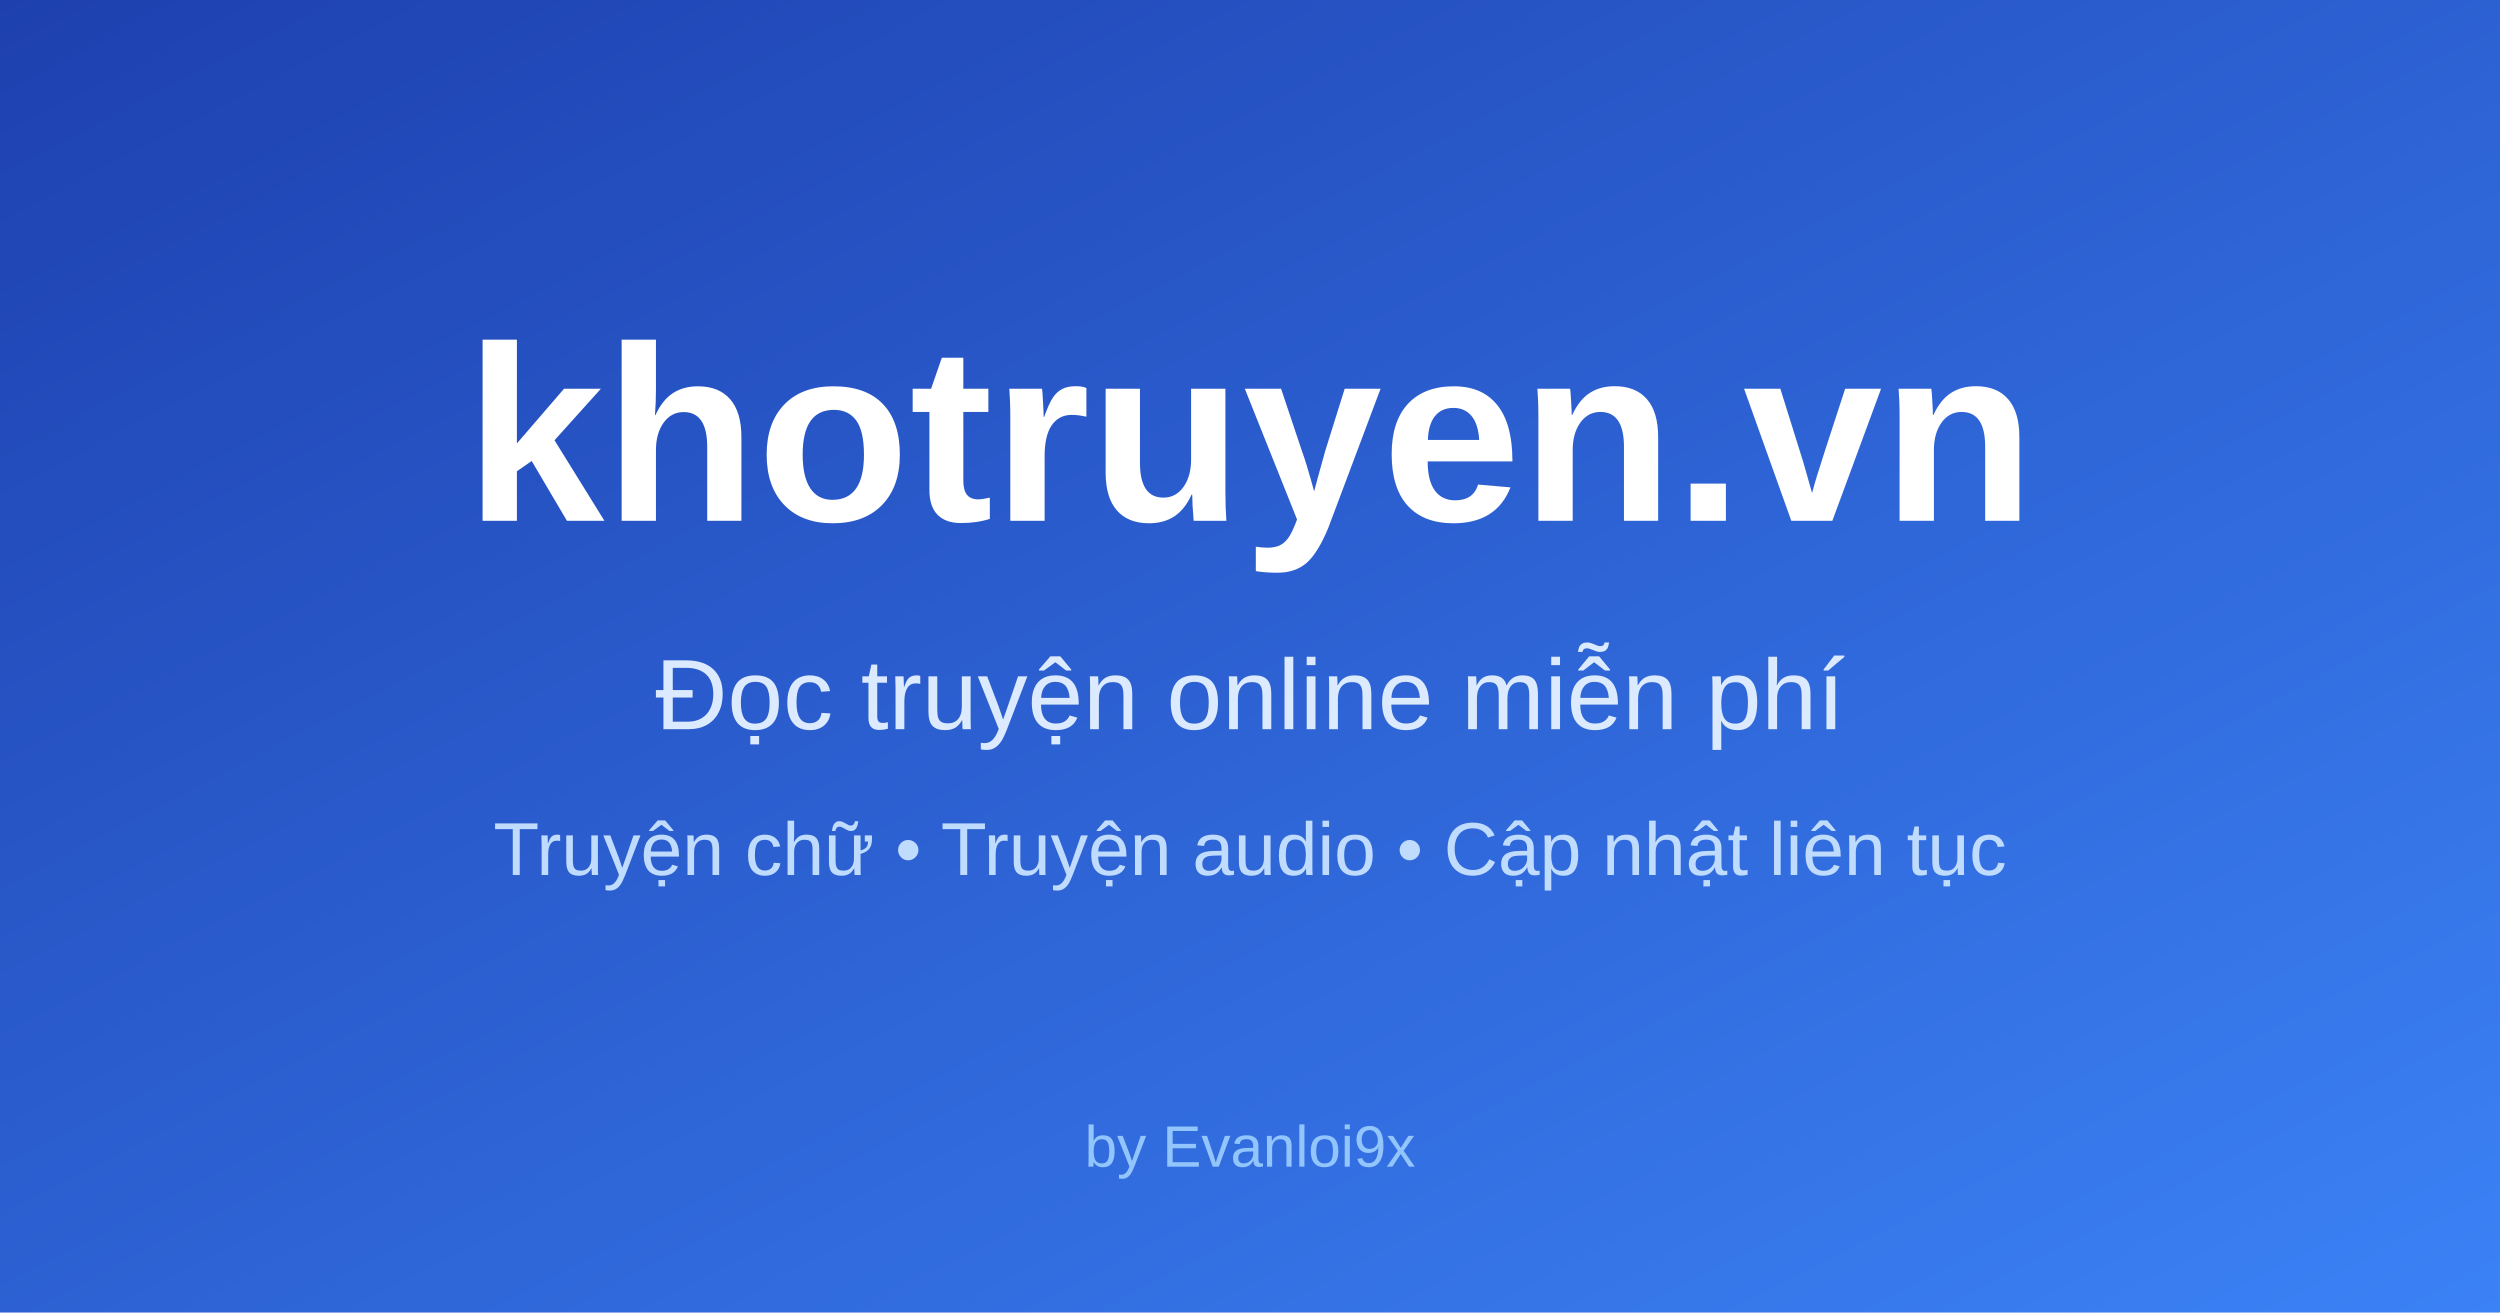
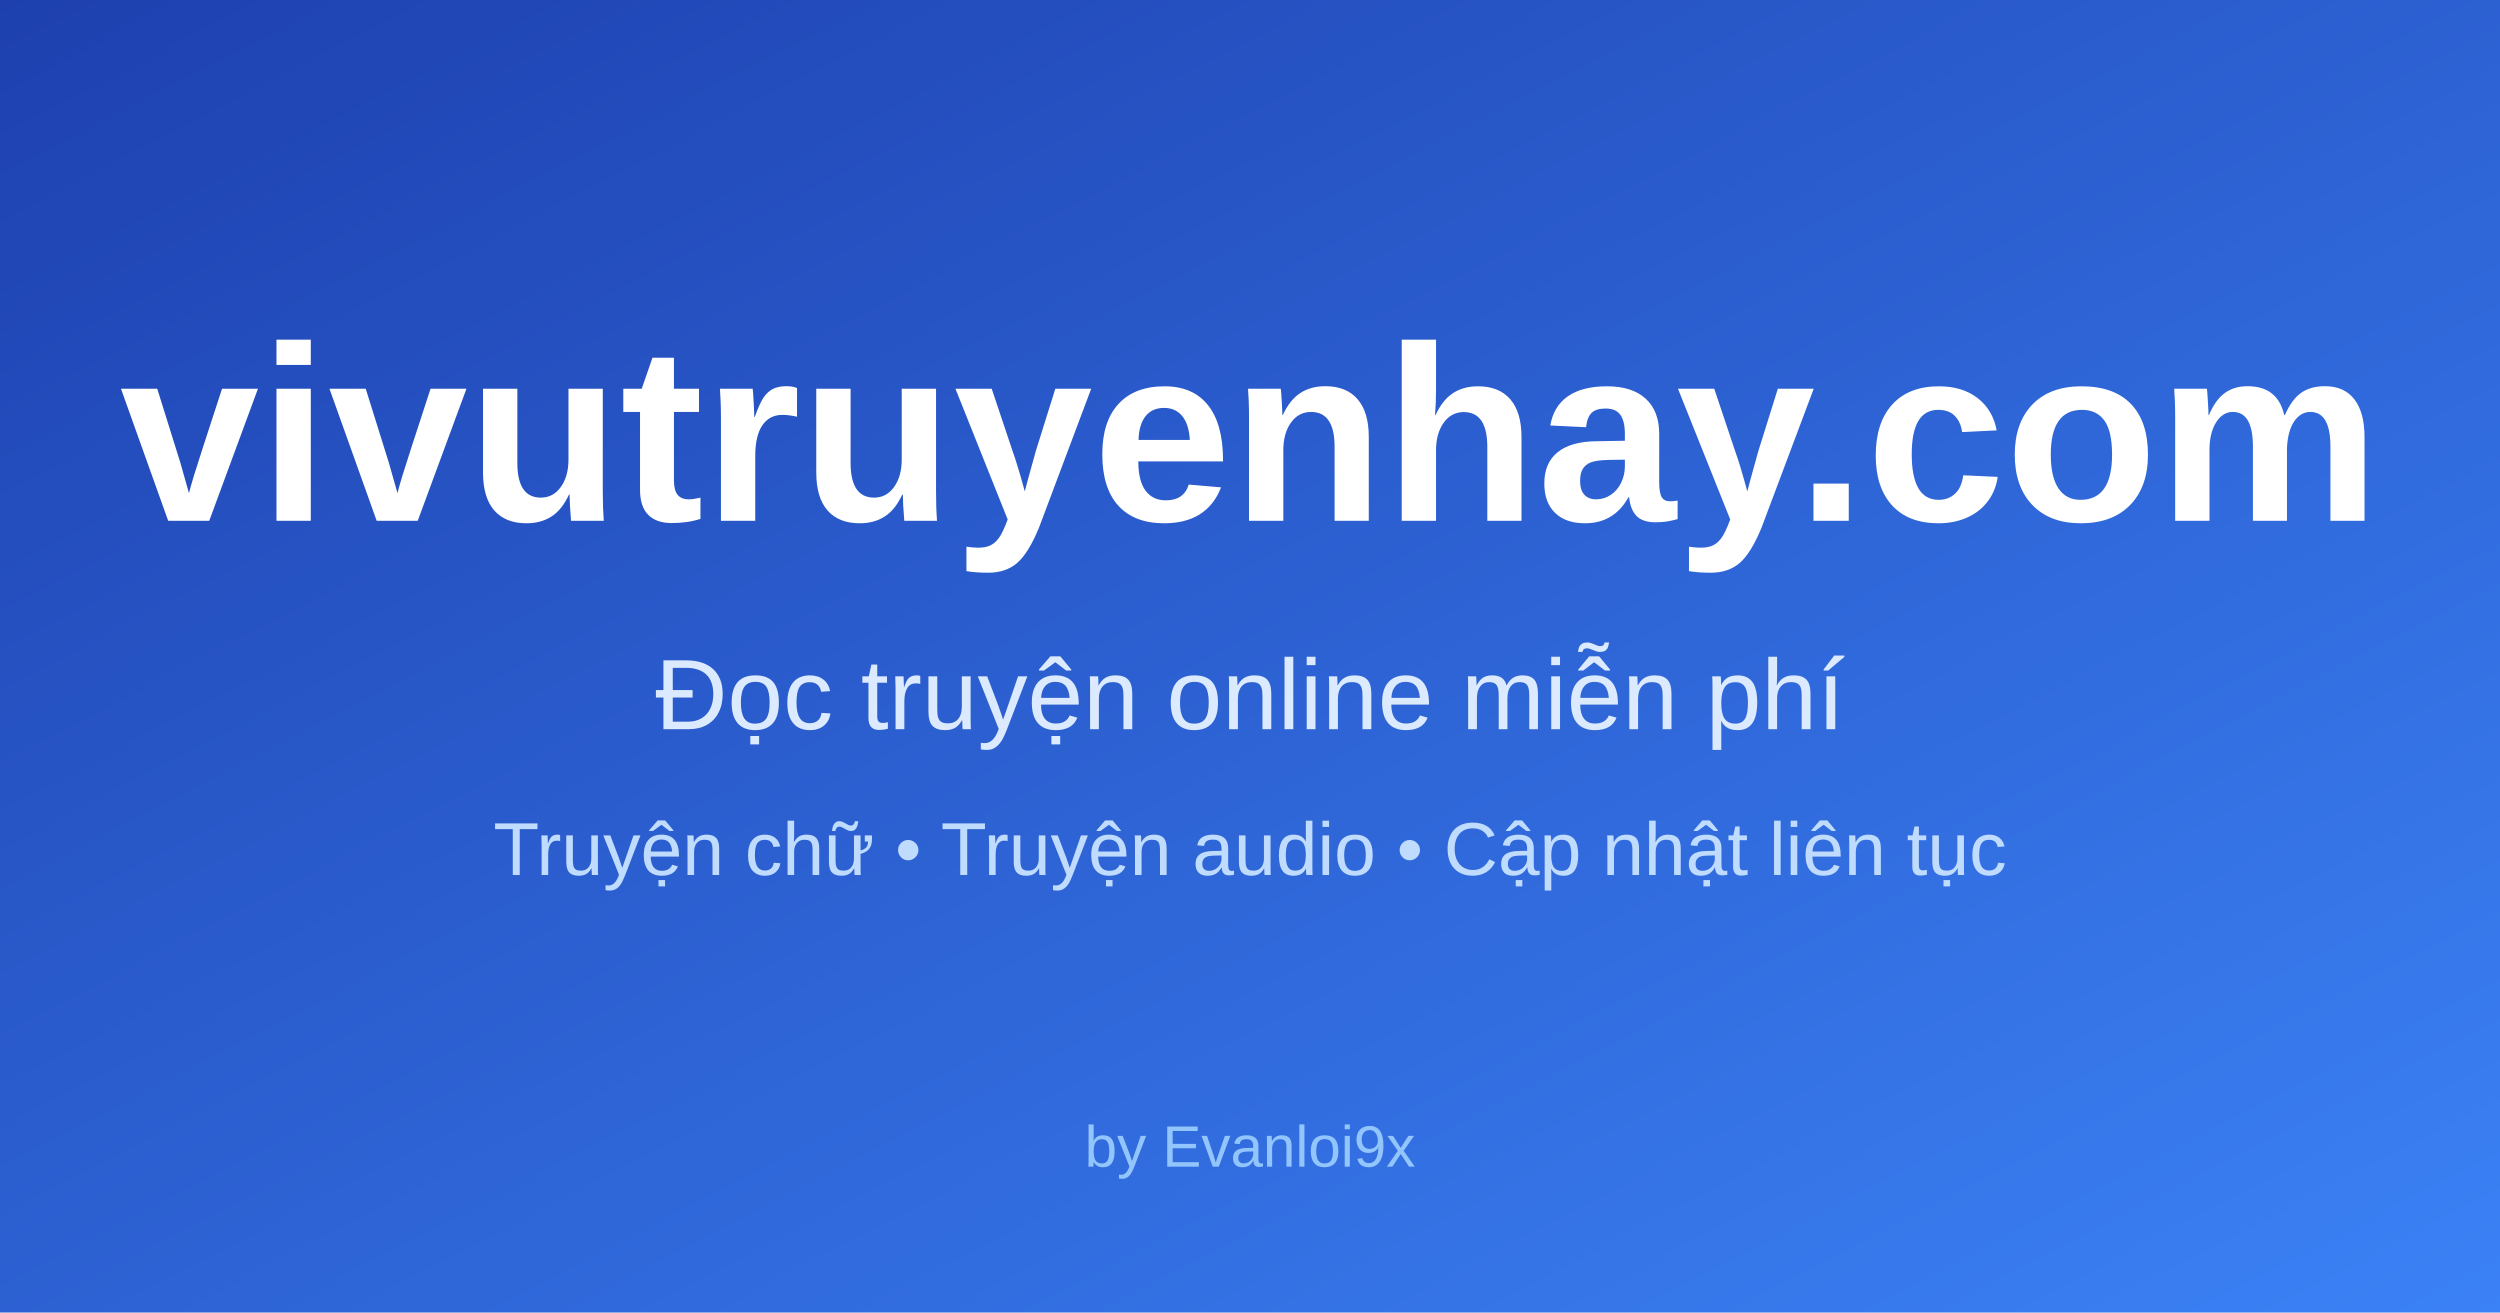
<svg xmlns="http://www.w3.org/2000/svg" viewBox="0 0 1200 630" width="1200" height="630">
  <defs>
    <linearGradient id="grad" x1="0%" y1="0%" x2="100%" y2="100%">
      <stop offset="0%" style="stop-color:#1e40af;stop-opacity:1" />
      <stop offset="100%" style="stop-color:#3b82f6;stop-opacity:1" />
    </linearGradient>
  </defs>
  <rect width="1200" height="630" fill="url(#grad)" />
-   <text x="600" y="250" font-family="Arial, sans-serif" font-size="120" font-weight="bold" fill="white" text-anchor="middle">khotruyen.vn</text>
+   <text x="600" y="250" font-family="Arial, sans-serif" font-size="120" font-weight="bold" fill="white" text-anchor="middle">vivutruyenhay.com</text>
  <text x="600" y="350" font-family="Arial, sans-serif" font-size="48" fill="#dbeafe" text-anchor="middle">Đọc truyện online miễn phí</text>
  <text x="600" y="420" font-family="Arial, sans-serif" font-size="36" fill="#bfdbfe" text-anchor="middle">Truyện chữ • Truyện audio • Cập nhật liên tục</text>
  <text x="600" y="560" font-family="Arial, sans-serif" font-size="28" fill="#93c5fd" text-anchor="middle">by Evanloi9x</text>
</svg>
